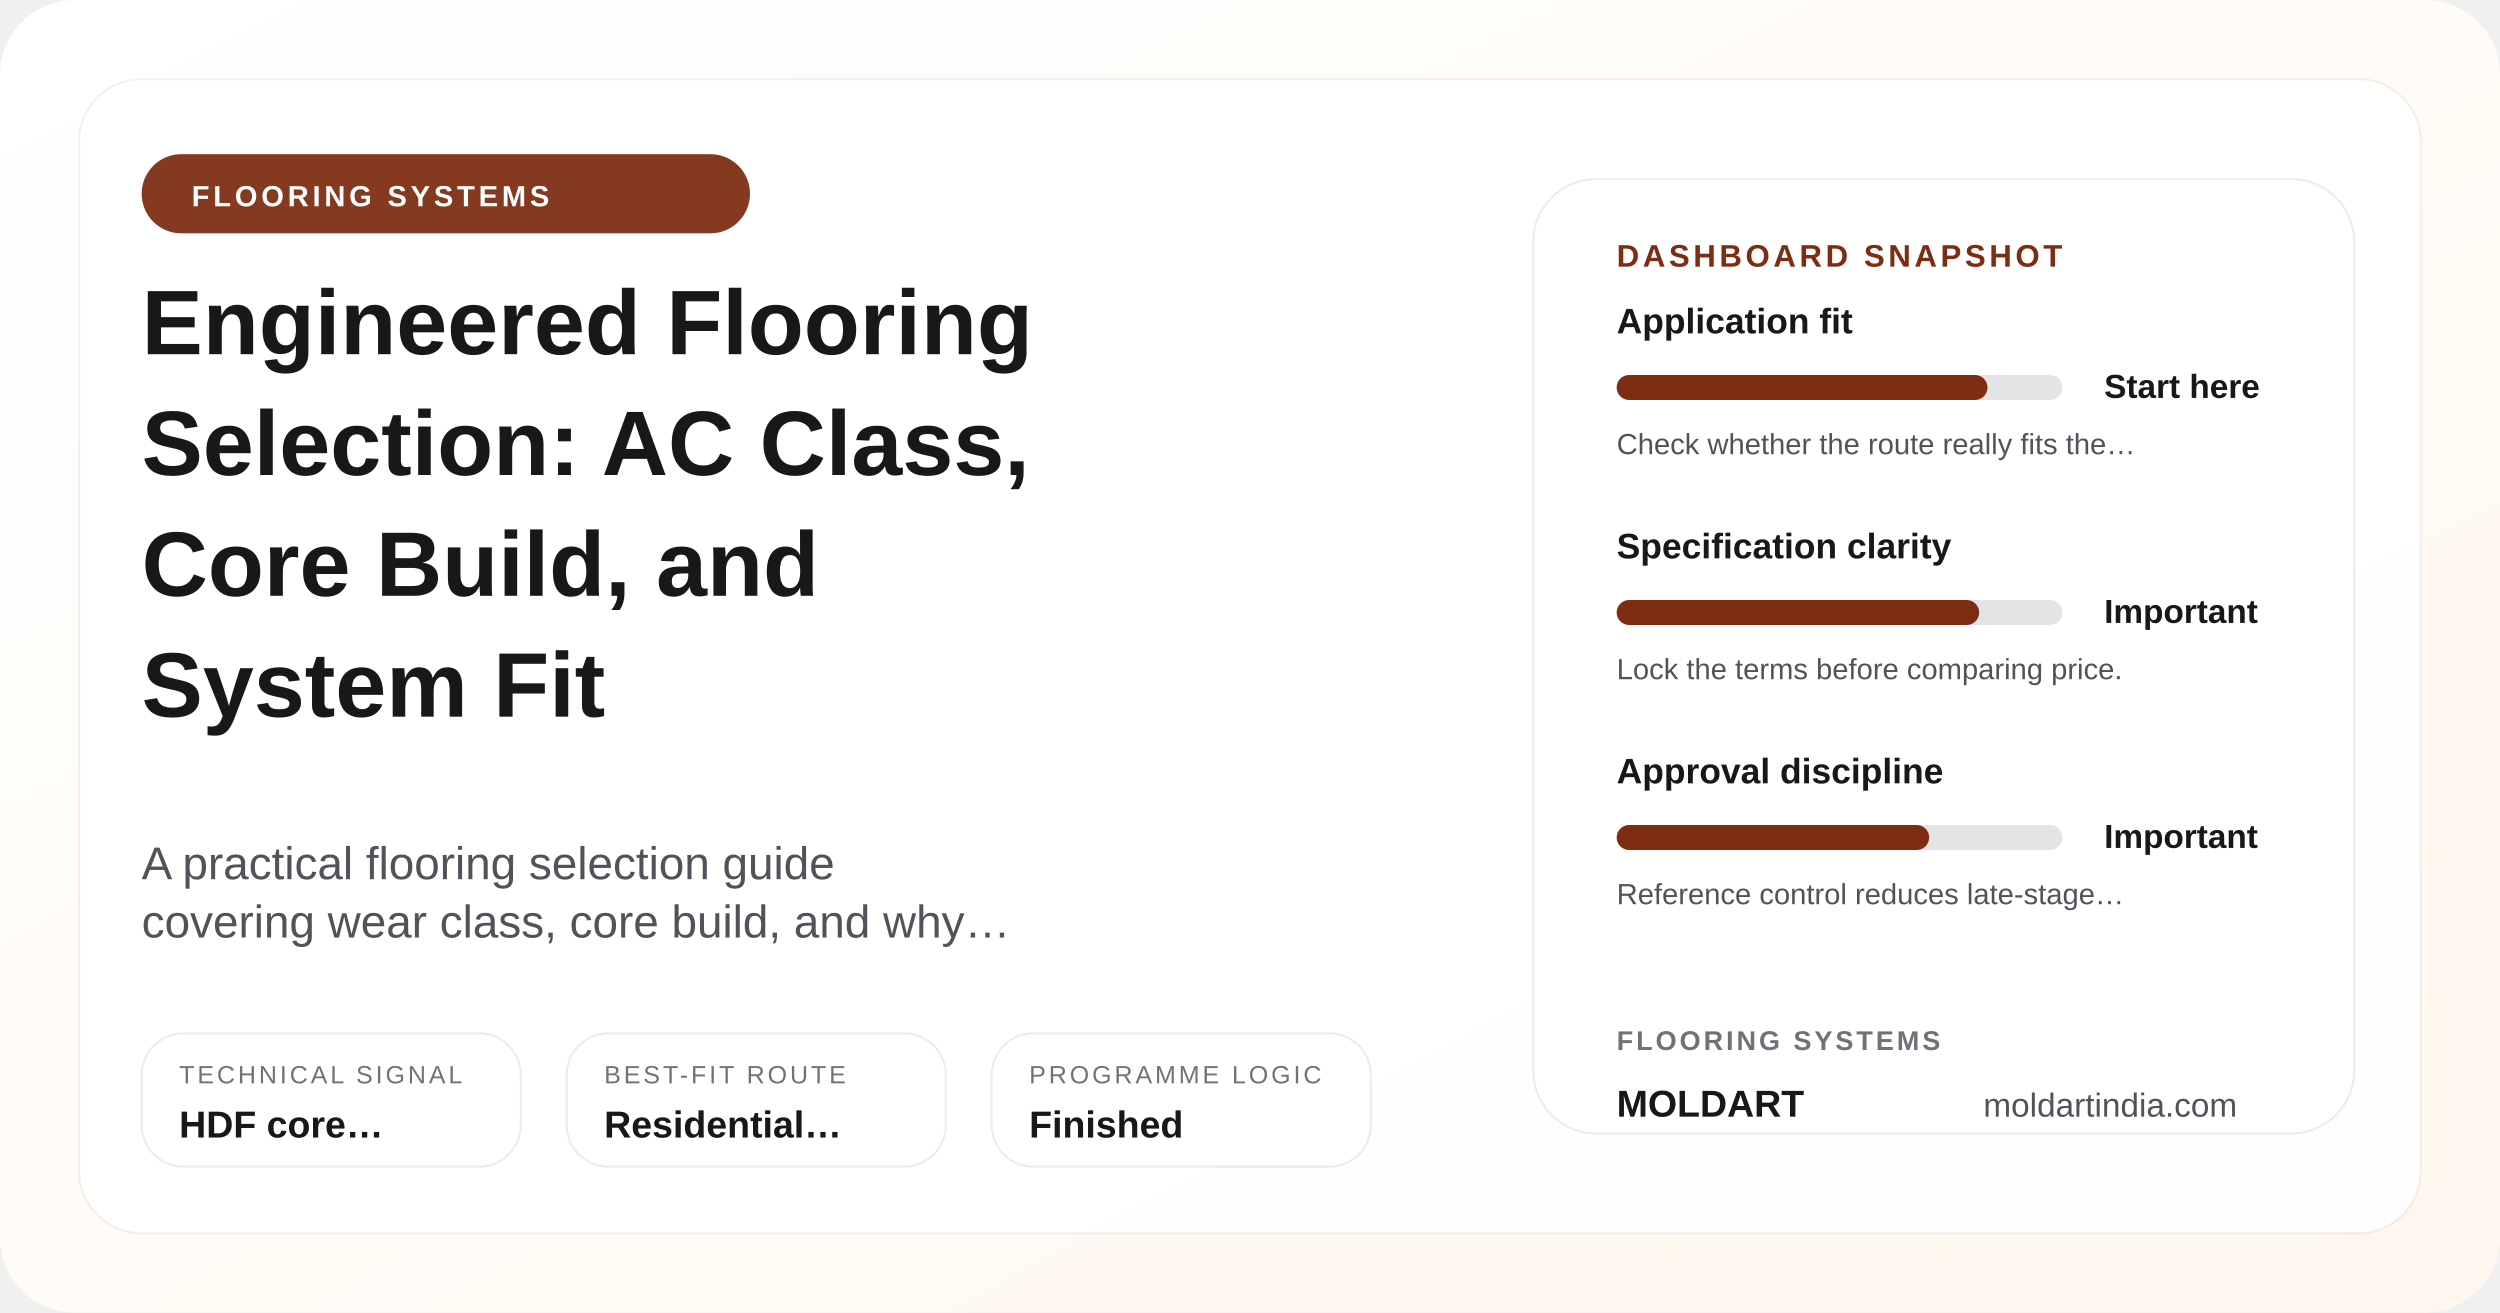
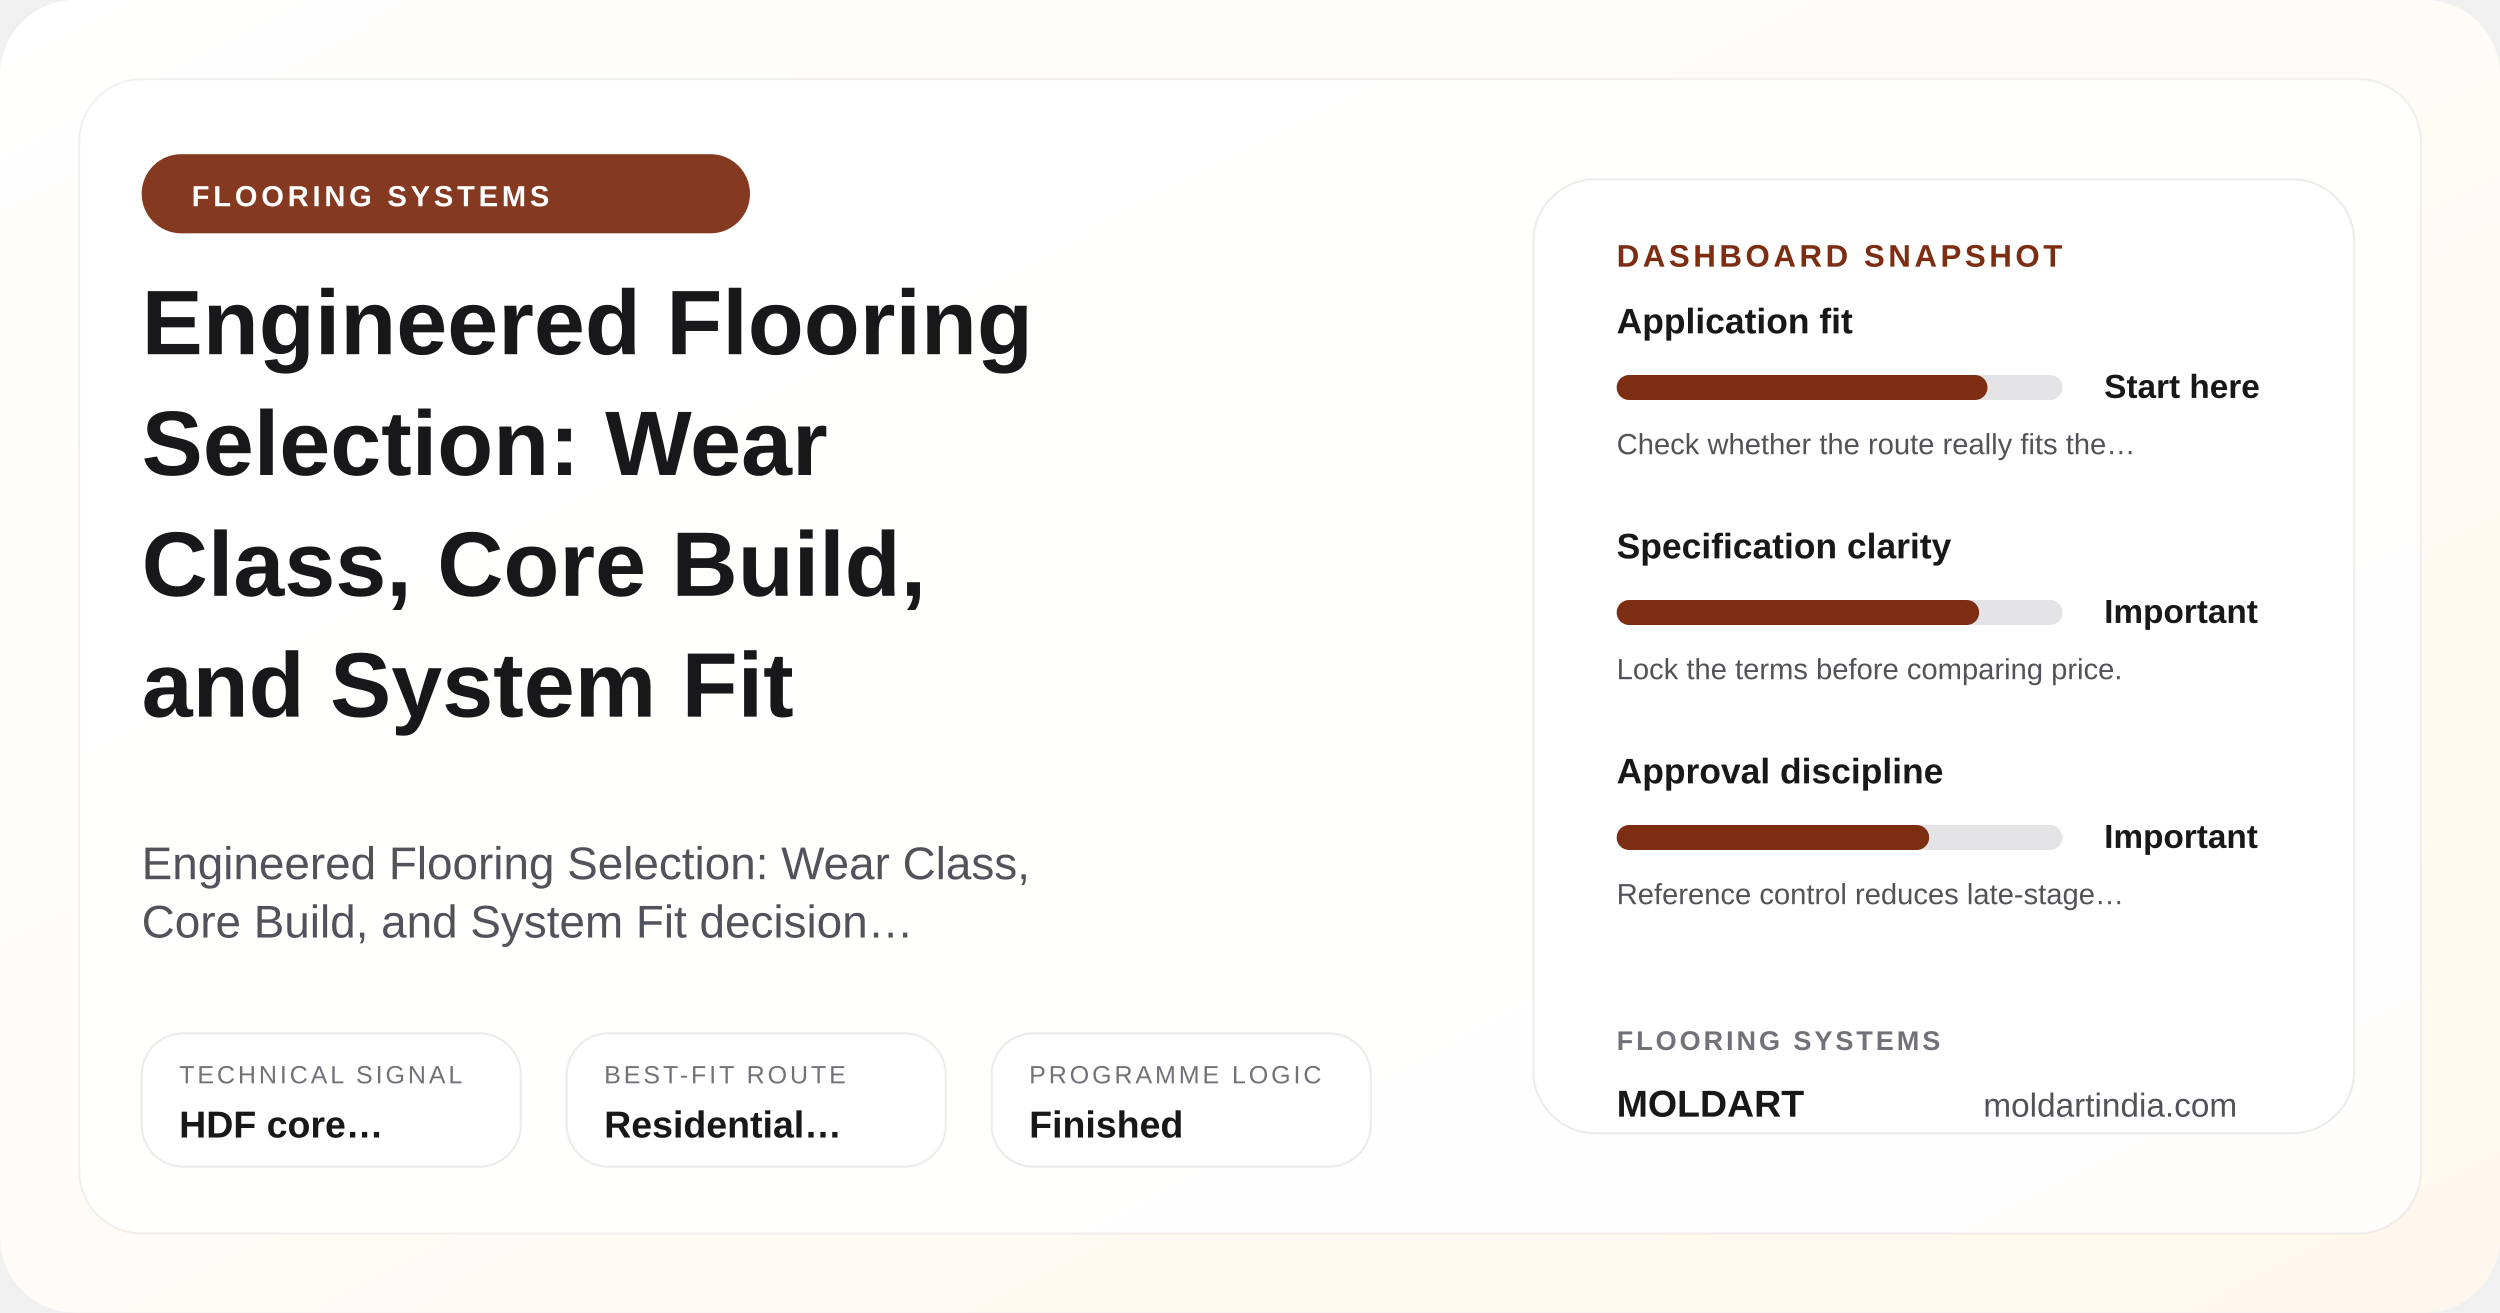
- <svg xmlns="http://www.w3.org/2000/svg" width="1200" height="630" viewBox="0 0 1200 630" role="img" aria-label="Engineered Flooring Selection: AC Class, Core Build, and System Fit">
+ <svg xmlns="http://www.w3.org/2000/svg" width="1200" height="630" viewBox="0 0 1200 630" role="img" aria-label="Engineered Flooring Selection: Wear Class, Core Build, and System Fit">
  <defs>
    <linearGradient id="posterGrad-engineered-flooring-selection-guide" x1="0%" y1="0%" x2="100%" y2="100%">
      <stop offset="0%" stop-color="#ffffff" />
      <stop offset="100%" stop-color="#fff7ed" />
    </linearGradient>
  </defs>
  <rect width="1200" height="630" rx="36" fill="url(#posterGrad-engineered-flooring-selection-guide)" />
  <rect x="38" y="38" width="1124" height="554" rx="30" fill="rgba(255,255,255,0.9)" stroke="rgba(24,24,27,0.06)" />
  <circle cx="1072" cy="110" r="18" fill="#fdba74" />
  <circle cx="1036" cy="110" r="8" fill="#7c2d12" />
  <rect x="68" y="74" width="292" height="38" rx="19" fill="#7c2d12" opacity="0.94" />
  <text x="92" y="99" font-family="Arial, sans-serif" font-size="14" font-weight="700" fill="#ffffff" letter-spacing="1.8">FLOORING SYSTEMS</text>
  <text x="68" y="170" font-family="Arial, sans-serif" font-size="44" font-weight="700" fill="#18181b">Engineered Flooring</text>
-   <text x="68" y="228" font-family="Arial, sans-serif" font-size="44" font-weight="700" fill="#18181b">Selection: AC Class,</text>
-   <text x="68" y="286" font-family="Arial, sans-serif" font-size="44" font-weight="700" fill="#18181b">Core Build, and</text>
-   <text x="68" y="344" font-family="Arial, sans-serif" font-size="44" font-weight="700" fill="#18181b">System Fit</text>
-   <text x="68" y="422" font-family="Arial, sans-serif" font-size="22" fill="#52525b">A practical flooring selection guide</text>
-   <text x="68" y="450" font-family="Arial, sans-serif" font-size="22" fill="#52525b">covering wear class, core build, and why…</text>
+   <text x="68" y="228" font-family="Arial, sans-serif" font-size="44" font-weight="700" fill="#18181b">Selection: Wear</text>
+   <text x="68" y="286" font-family="Arial, sans-serif" font-size="44" font-weight="700" fill="#18181b">Class, Core Build,</text>
+   <text x="68" y="344" font-family="Arial, sans-serif" font-size="44" font-weight="700" fill="#18181b">and System Fit</text>
+   <text x="68" y="422" font-family="Arial, sans-serif" font-size="22" fill="#52525b">Engineered Flooring Selection: Wear Class,</text>
+   <text x="68" y="450" font-family="Arial, sans-serif" font-size="22" fill="#52525b">Core Build, and System Fit decision…</text>
  <rect x="68" y="496" width="182" height="64" rx="20" fill="rgba(255,255,255,0.94)" stroke="rgba(24,24,27,0.08)" />
  <text x="86" y="520" font-family="Arial, sans-serif" font-size="12" fill="#71717a" letter-spacing="1.4">TECHNICAL SIGNAL</text>
  <text x="86" y="546" font-family="Arial, sans-serif" font-size="18" font-weight="700" fill="#18181b">HDF core…</text>
  <rect x="272" y="496" width="182" height="64" rx="20" fill="rgba(255,255,255,0.94)" stroke="rgba(24,24,27,0.08)" />
  <text x="290" y="520" font-family="Arial, sans-serif" font-size="12" fill="#71717a" letter-spacing="1.4">BEST-FIT ROUTE</text>
  <text x="290" y="546" font-family="Arial, sans-serif" font-size="18" font-weight="700" fill="#18181b">Residential…</text>
  <rect x="476" y="496" width="182" height="64" rx="20" fill="rgba(255,255,255,0.94)" stroke="rgba(24,24,27,0.08)" />
  <text x="494" y="520" font-family="Arial, sans-serif" font-size="12" fill="#71717a" letter-spacing="1.4">PROGRAMME LOGIC</text>
  <text x="494" y="546" font-family="Arial, sans-serif" font-size="18" font-weight="700" fill="#18181b">Finished</text>
  <rect x="736" y="86" width="394" height="458" rx="30" fill="#ffffff" stroke="rgba(24,24,27,0.08)" />
  <text x="776" y="128" font-family="Arial, sans-serif" font-size="15" font-weight="700" fill="#7c2d12" letter-spacing="1.7">DASHBOARD SNAPSHOT</text>
  <text x="776" y="160" font-family="Arial, sans-serif" font-size="17" font-weight="700" fill="#18181b">Application fit</text>
  <rect x="776" y="180" width="214" height="12" rx="6" fill="#e4e4e7" />
  <rect x="776" y="180" width="178" height="12" rx="6" fill="#7c2d12" />
  <text x="1010" y="191" font-family="Arial, sans-serif" font-size="16" font-weight="700" fill="#18181b">Start here</text>
  <text x="776" y="218" font-family="Arial, sans-serif" font-size="14" fill="#52525b">Check whether the route really fits the…</text>
  <text x="776" y="268" font-family="Arial, sans-serif" font-size="17" font-weight="700" fill="#18181b">Specification clarity</text>
  <rect x="776" y="288" width="214" height="12" rx="6" fill="#e4e4e7" />
  <rect x="776" y="288" width="174" height="12" rx="6" fill="#7c2d12" />
  <text x="1010" y="299" font-family="Arial, sans-serif" font-size="16" font-weight="700" fill="#18181b">Important</text>
  <text x="776" y="326" font-family="Arial, sans-serif" font-size="14" fill="#52525b">Lock the terms before comparing price.</text>
  <text x="776" y="376" font-family="Arial, sans-serif" font-size="17" font-weight="700" fill="#18181b">Approval discipline</text>
  <rect x="776" y="396" width="214" height="12" rx="6" fill="#e4e4e7" />
  <rect x="776" y="396" width="150" height="12" rx="6" fill="#7c2d12" />
  <text x="1010" y="407" font-family="Arial, sans-serif" font-size="16" font-weight="700" fill="#18181b">Important</text>
  <text x="776" y="434" font-family="Arial, sans-serif" font-size="14" fill="#52525b">Reference control reduces late-stage…</text>
  <text x="776" y="504" font-family="Arial, sans-serif" font-size="13" font-weight="700" fill="#71717a" letter-spacing="1.4">FLOORING SYSTEMS</text>
  <text x="776" y="536" font-family="Arial, sans-serif" font-size="18" font-weight="700" fill="#18181b">MOLDART</text>
  <text x="952" y="536" font-family="Arial, sans-serif" font-size="16" fill="#52525b">moldartindia.com</text>
</svg>
